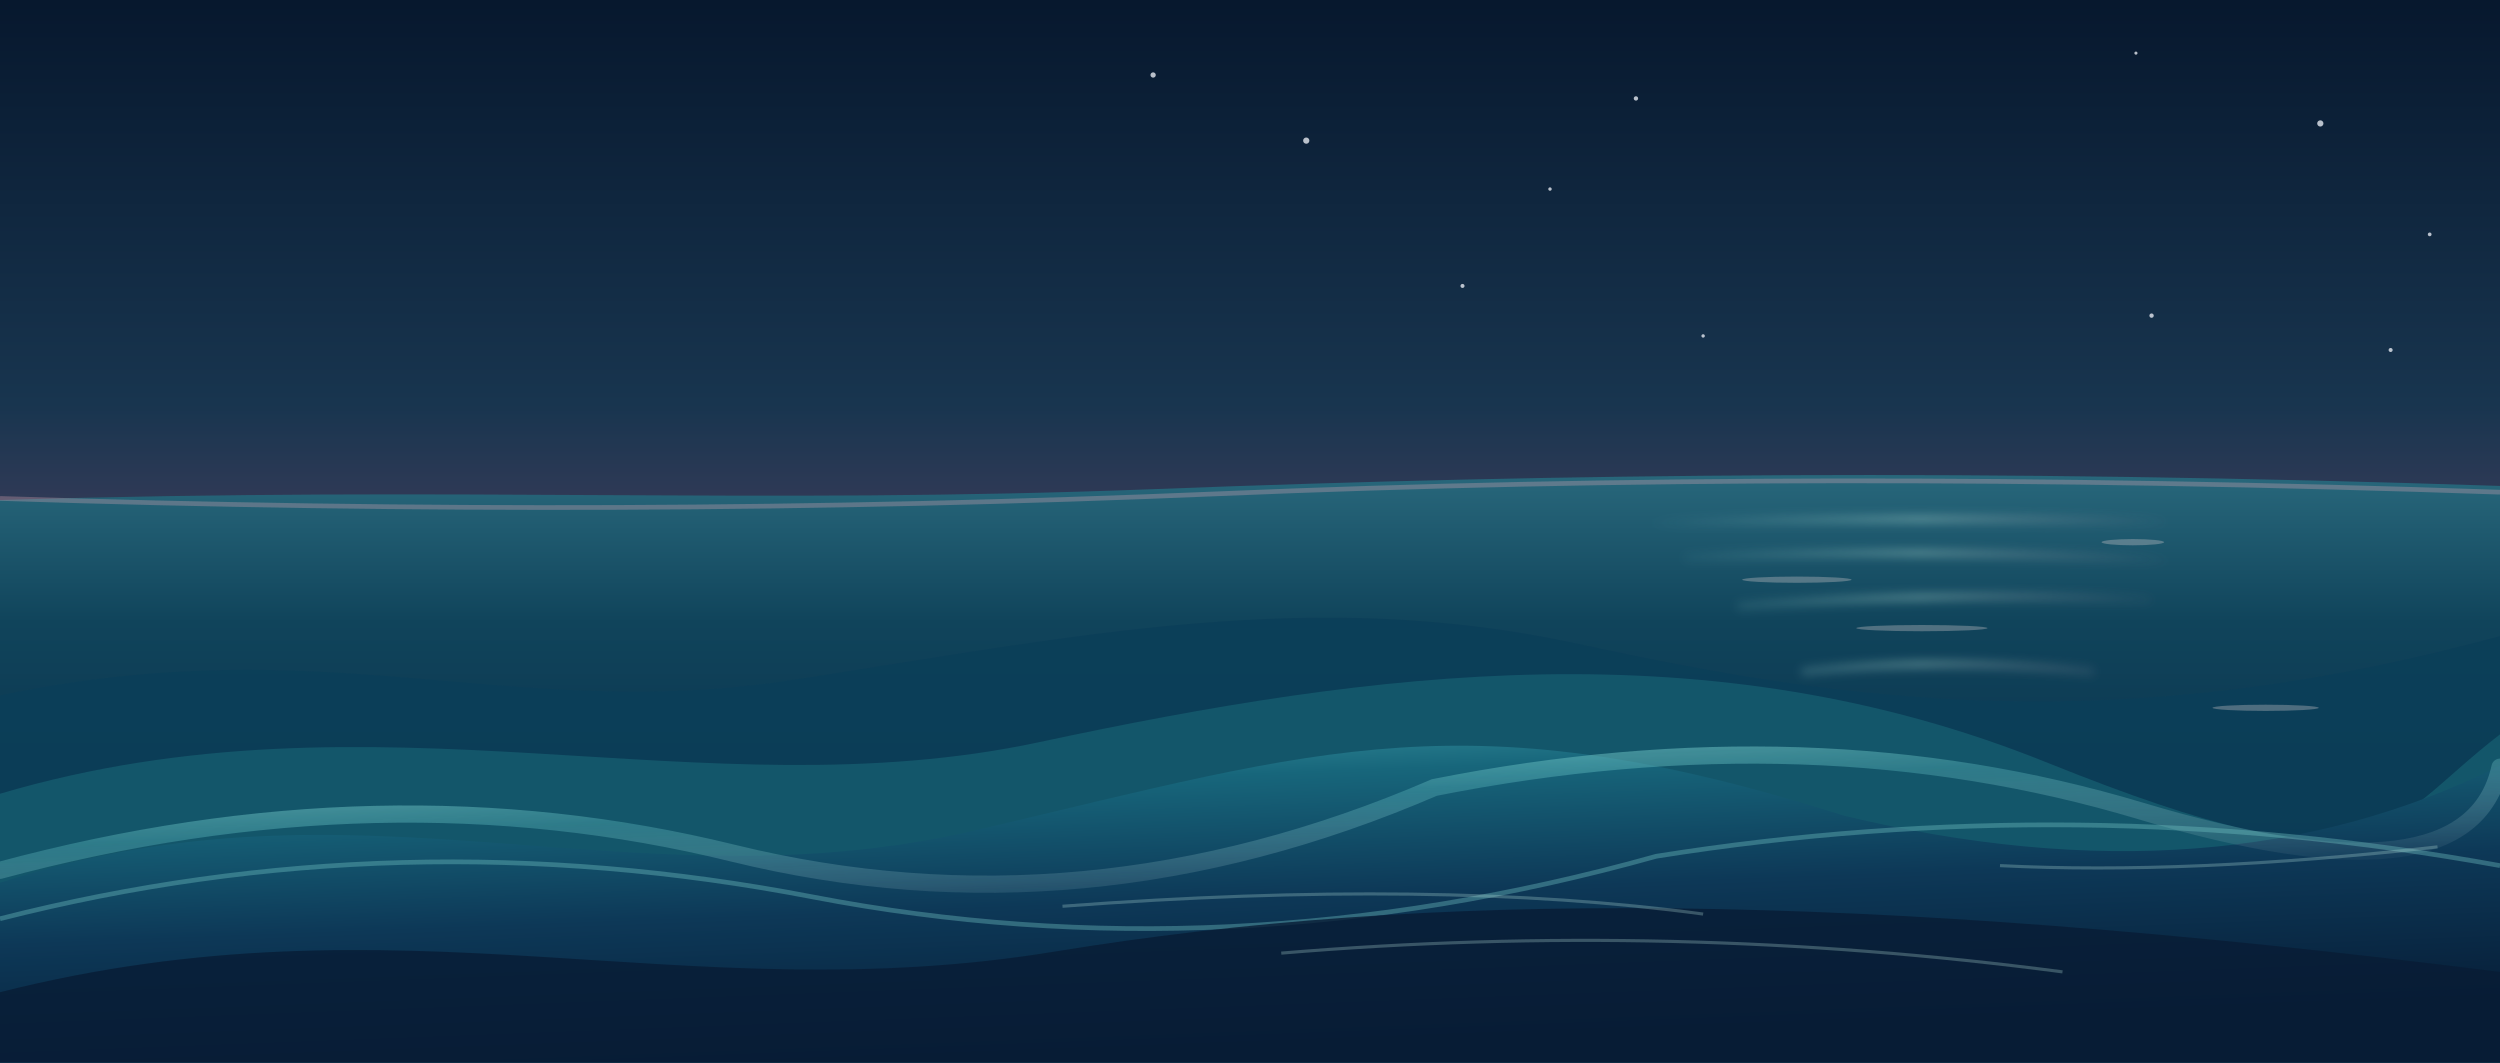
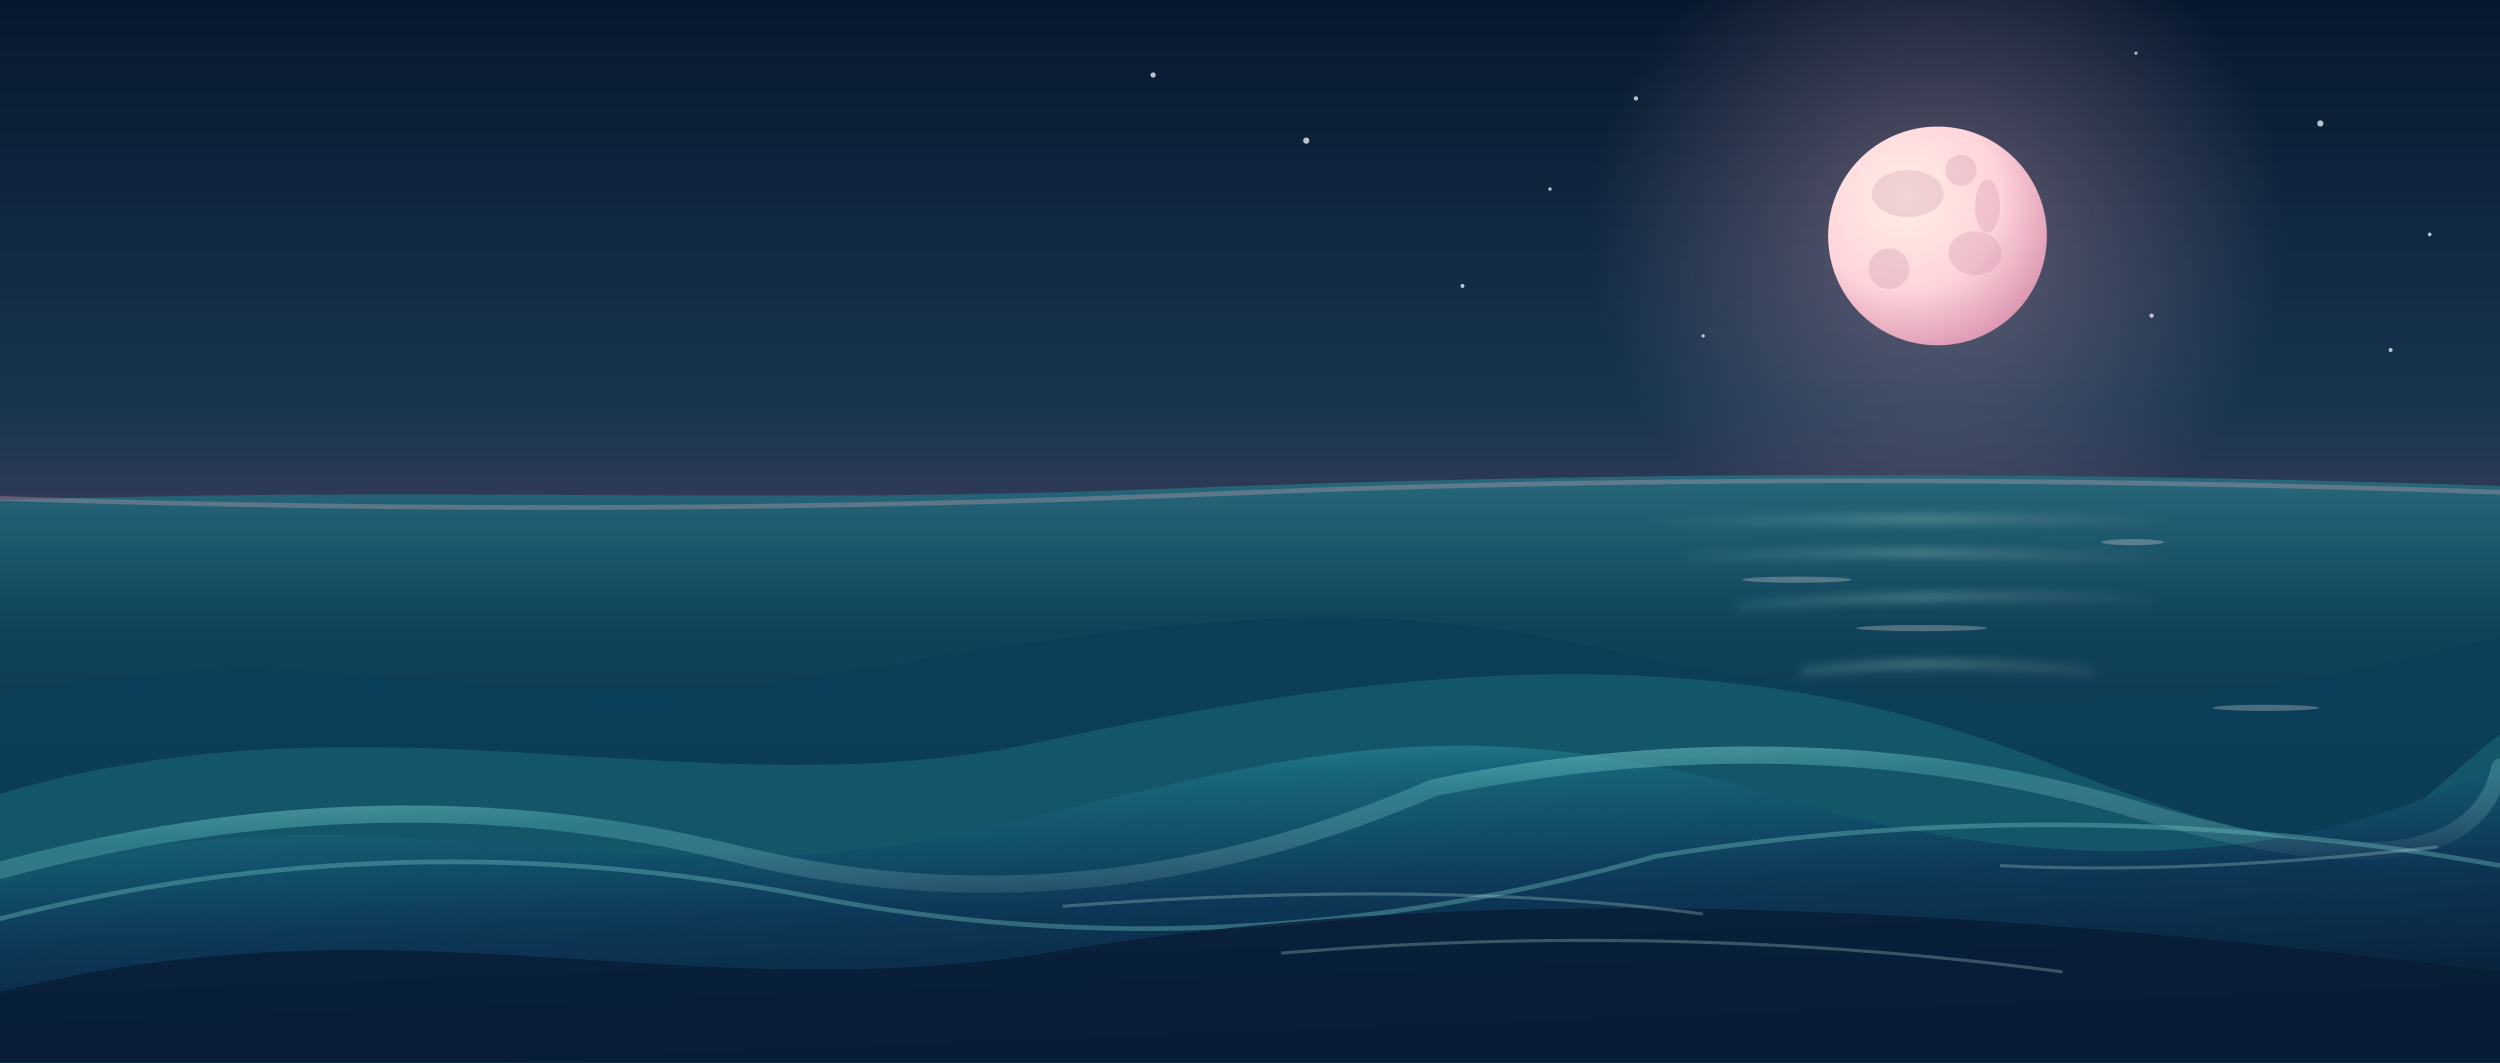
- <svg xmlns="http://www.w3.org/2000/svg" viewBox="0 0 1600 680" role="img" aria-label="Twilight ocean with teal waves and pink-violet horizon">
+ <svg xmlns="http://www.w3.org/2000/svg" viewBox="0 0 1600 680" role="img" aria-label="Pink moon above teal ocean waves at twilight">
  <defs>
    <linearGradient id="sky" x2="0" y2="1">
      <stop stop-color="#07182e" />
      <stop offset=".38" stop-color="#18354f" />
      <stop offset=".68" stop-color="#654567" />
      <stop offset=".88" stop-color="#b4758e" />
      <stop offset="1" stop-color="#225a71" />
    </linearGradient>
    <linearGradient id="water" x2="0" y2="1">
      <stop stop-color="#28677b" />
      <stop offset=".25" stop-color="#10445b" />
      <stop offset=".7" stop-color="#092d49" />
      <stop offset="1" stop-color="#061b35" />
    </linearGradient>
    <linearGradient id="wave" x1="0" y1="0" x2=".3" y2="1">
      <stop stop-color="#3d98a3" />
      <stop offset=".22" stop-color="#17667b" />
      <stop offset=".58" stop-color="#0d3857" />
      <stop offset="1" stop-color="#071f39" />
    </linearGradient>
    <linearGradient id="crest" x2=".8" y2="1">
      <stop stop-color="#9ce3d9" stop-opacity=".9" />
      <stop offset=".45" stop-color="#57b3b9" stop-opacity=".45" />
      <stop offset="1" stop-color="#ffffff" stop-opacity="0" />
    </linearGradient>
    <linearGradient id="shine" x2="1" y2="0">
      <stop stop-color="#9dddd9" stop-opacity="0" />
      <stop offset=".52" stop-color="#c4eddf" stop-opacity=".8" />
      <stop offset="1" stop-color="#e6aab6" stop-opacity="0" />
    </linearGradient>
    <filter id="blur">
      <feGaussianBlur stdDeviation="13" />
    </filter>
    <filter id="soft">
      <feGaussianBlur stdDeviation="3" />
    </filter>
  </defs>
  <rect width="1600" height="680" fill="url(#sky)" />
  <g fill="#e5e8f0" opacity=".8">
    <circle cx="836" cy="90" r="2" />
    <circle cx="1047" cy="63" r="1.4" />
    <circle cx="1485" cy="79" r="2" />
    <circle cx="1555" cy="150" r="1.2" />
    <circle cx="936" cy="183" r="1.3" />
    <circle cx="1367" cy="34" r="1" />
    <circle cx="738" cy="48" r="1.7" />
    <circle cx="1090" cy="215" r="1.1" />
    <circle cx="1530" cy="224" r="1.3" />
    <circle cx="992" cy="121" r="1.1" />
    <circle cx="1377" cy="202" r="1.4" />
  </g>
+   <defs>
+     <radialGradient id="lunarGlow">
+       <stop stop-color="#ffe4df" stop-opacity=".65" />
+       <stop offset=".3" stop-color="#f7b8ce" stop-opacity=".25" />
+       <stop offset="1" stop-color="#f7b8ce" stop-opacity="0" />
+     </radialGradient>
+     <radialGradient id="lunarBody" cx=".35" cy=".32" r=".8">
+       <stop stop-color="#fff0e5" />
+       <stop offset=".54" stop-color="#ffd4db" />
+       <stop offset="1" stop-color="#d48ba9" />
+     </radialGradient>
+   </defs>
+   <ellipse cx="1240" cy="151" rx="222" ry="214" fill="url(#lunarGlow)" />
+   <circle cx="1240" cy="151" r="70" fill="url(#lunarBody)" />
+   <g fill="#b97896" opacity=".22">
+     <ellipse cx="1221" cy="124" rx="23" ry="15" />
+     <ellipse cx="1264" cy="162" rx="17" ry="14" />
+     <circle cx="1209" cy="172" r="13" />
+     <circle cx="1255" cy="109" r="10" />
+     <ellipse cx="1272" cy="132" rx="8" ry="17" />
+   </g>
  <path d="M0 320 C300 311 480 323 740 313 S1270 300 1600 311 L1600 680 0 680Z" fill="url(#water)" />
  <path d="M0 319 Q400 332 780 316 T1600 315" fill="none" stroke="#e5abb8" stroke-opacity=".3" stroke-width="3" />
  <path d="M1055 335 Q1218 330 1387 334 M1078 357 Q1230 350 1390 359 M1112 388 Q1241 378 1377 384 M1153 430 Q1241 420 1340 430" stroke="url(#shine)" stroke-width="5" fill="none" opacity=".42" filter="url(#soft)" />
  <path d="M0 445 C210 401 327 463 508 435 S840 375 1010 412 S1355 474 1600 407 L1600 680 0 680Z" fill="#0b3e58" opacity=".85" />
  <path d="M0 508 C240 437 450 521 665 475 S1094 401 1310 488 S1522 530 1600 470 L1600 680 0 680Z" fill="#13566a" />
  <path d="M0 565 C230 490 405 583 626 531 S940 446 1180 522 Q1420 580 1600 490 L1600 680 0 680Z" fill="url(#wave)" />
  <path d="M0 557 Q245 491 469 546 T918 504 Q1160 456 1370 519 T1600 491" fill="none" stroke="url(#crest)" stroke-width="11" stroke-linecap="round" opacity=".86" />
  <path d="M0 588 Q255 523 520 574 T1060 548 Q1330 505 1600 554" stroke="#73c2c4" stroke-width="3" stroke-opacity=".38" fill="none" />
  <path d="M0 635 C257 570 437 648 675 609 S1186 570 1600 622 L1600 680H0Z" fill="#071c35" opacity=".8" />
  <path d="M680 580 Q920 562 1090 585 M820 610 Q1070 589 1320 622 M1280 554 Q1400 560 1560 542" stroke="#b6e3db" stroke-width="2" opacity=".28" fill="none" />
  <g fill="#ecdbd9" opacity=".3">
    <ellipse cx="1365" cy="347" rx="20" ry="2" />
    <ellipse cx="1150" cy="371" rx="35" ry="2" />
    <ellipse cx="1230" cy="402" rx="42" ry="2" />
    <ellipse cx="1450" cy="453" rx="34" ry="2" />
  </g>
</svg>
